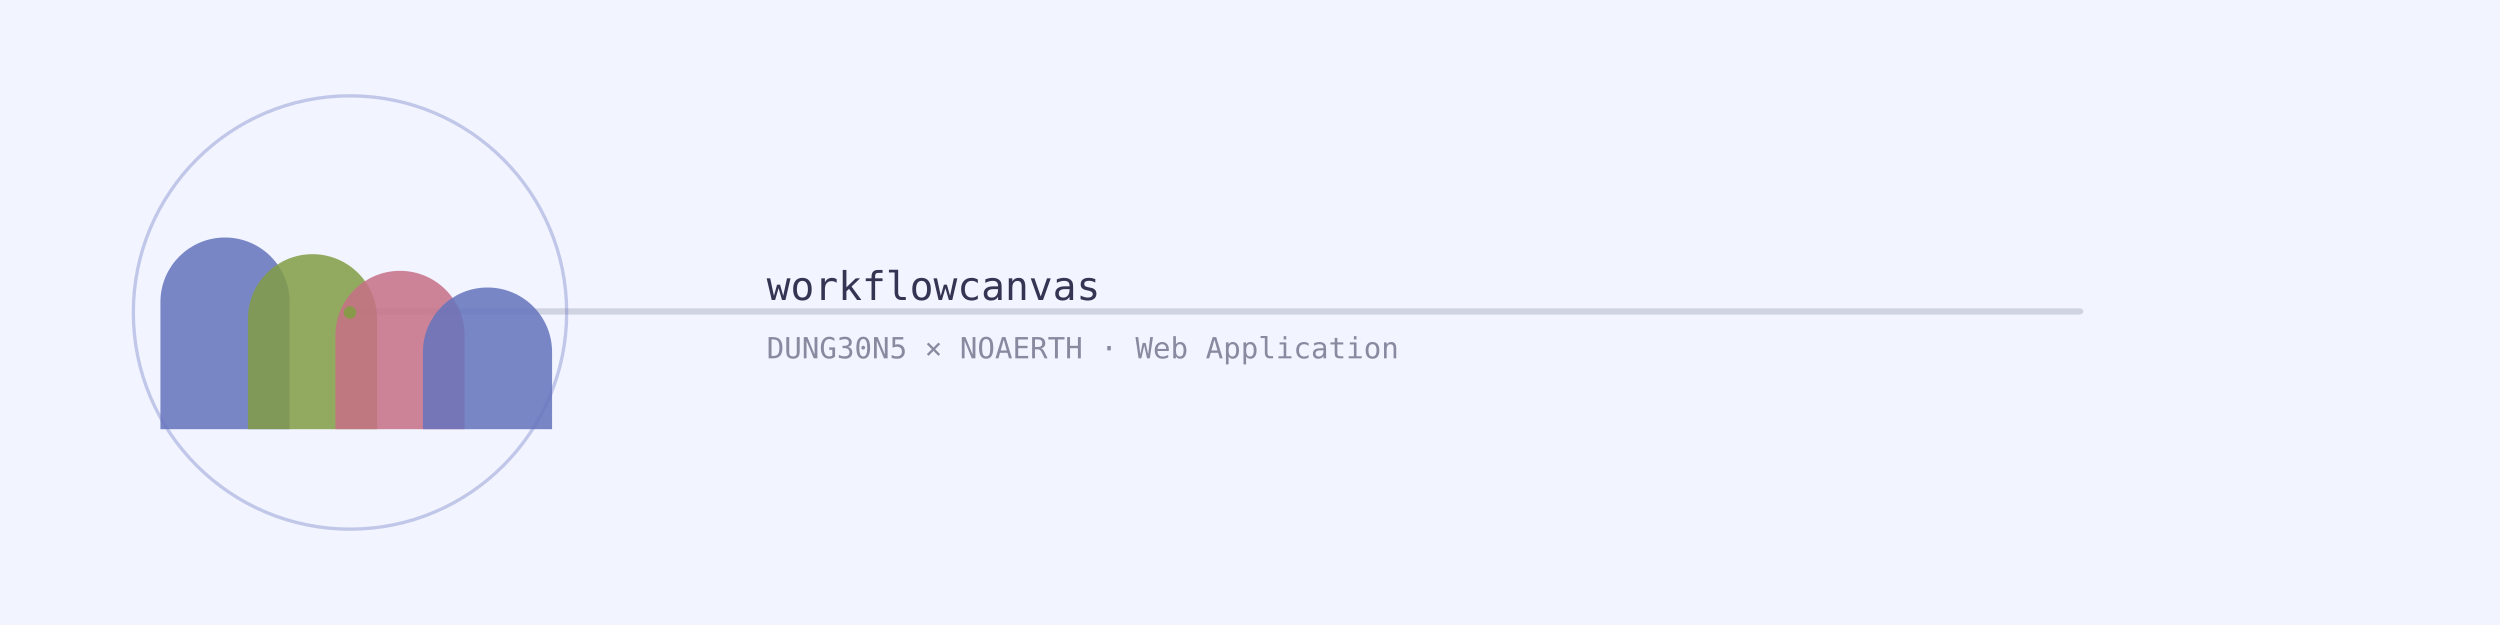
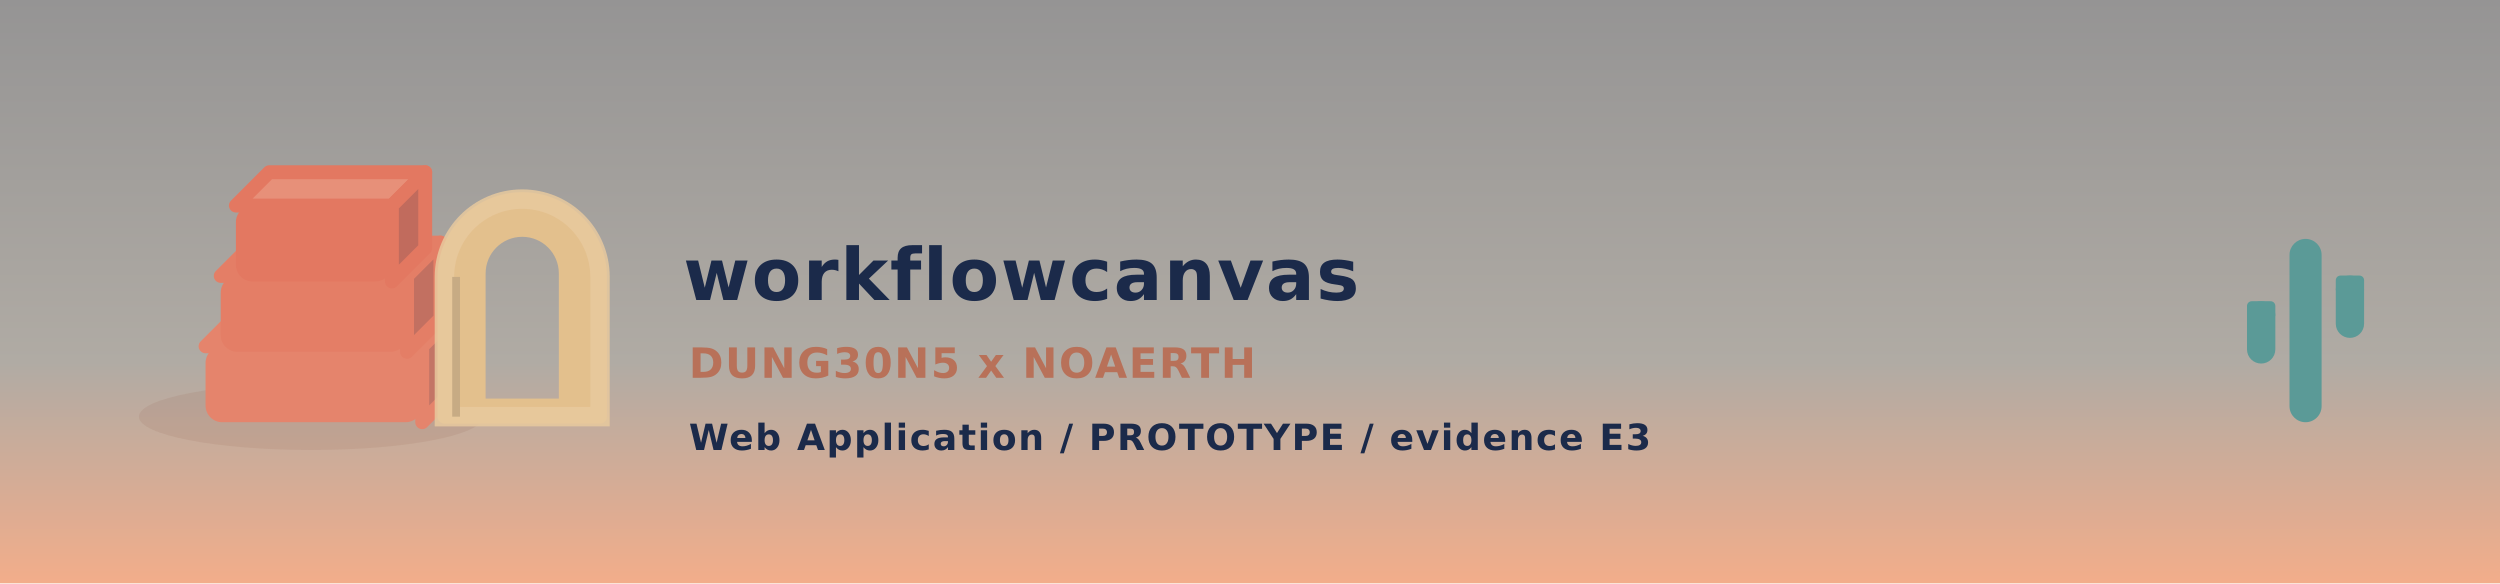
- <svg xmlns="http://www.w3.org/2000/svg" viewBox="0 0 1200 300" width="1200" height="300" role="img" aria-label="workflowcanvas identity object">
-   <rect width="1200" height="300" fill="#f2f4ff" />
-   <defs>
-     <linearGradient id="gft" x1="0" y1="0" x2="1" y2="1">
-       <stop offset="0%" stop-color="#6473bc" />
-       <stop offset="100%" stop-color="#829d44" />
-     </linearGradient>
-   </defs>
-   <rect x="168.00" y="148.00" width="832.00" height="3.00" rx="2.00" fill="rgba(31,33,65,0.160)" opacity="1.00" />
-   <path d="M77.00,206.00 L77.00,145.00 A31.00,31.00 0 0 1 139.00,145.00 L139.00,206.00 Z" fill="rgba(100,115,188,0.850)" opacity="1.00" />
-   <path d="M119.00,206.00 L119.00,153.00 A31.00,31.00 0 0 1 181.00,153.00 L181.00,206.00 Z" fill="rgba(130,157,68,0.850)" opacity="1.00" />
-   <path d="M161.00,206.00 L161.00,161.00 A31.00,31.00 0 0 1 223.00,161.00 L223.00,206.00 Z" fill="rgba(199,112,133,0.850)" opacity="1.00" />
-   <path d="M203.00,206.00 L203.00,169.00 A31.00,31.00 0 0 1 265.00,169.00 L265.00,206.00 Z" fill="rgba(100,115,188,0.850)" opacity="1.00" />
+ <svg xmlns="http://www.w3.org/2000/svg" width="900" height="210" viewBox="0 0 900 210" role="img" aria-label="workflowcanvas - identity object">
+   <linearGradient id="skyf" x1="0" y1="0" x2="0" y2="1">
+     <stop offset="0" stop-color="#959494" />
+     <stop offset="0.62" stop-color="#b0aba4" />
+     <stop offset="1" stop-color="#f3ad8a" />
+   </linearGradient>
+   <rect width="900" height="210" fill="url(#skyf)" />
+   <rect x="0" y="352" width="900" height="-142" fill="#e9cda3" />
+   <rect x="0" y="352" width="900" height="3" fill="#ebd1a9" />
+   <ellipse cx="112" cy="150" rx="62" ry="12" fill="rgba(138,90,68,0.11)" />
  <g>
-     <circle cx="168.00" cy="150.00" r="104.00" fill="none" stroke="rgba(100,115,188,0.350)" stroke-width="1.60" opacity="1.00" />
-     <animate attributeName="opacity" values="0.25;1.0;0.25" dur="19.9s" begin="0s" repeatCount="indefinite" />
+     <path d="M74,124.67 L152,124.67 L164,112.67 L86,112.67 Z" fill="#e99a82" stroke="#e5846c" stroke-width="5" stroke-linejoin="round" />
+     <path d="M152,124.67 L164,112.67 L164,140 L152,152 Z" fill="#c37566" stroke="#e5846c" stroke-width="5" stroke-linejoin="round" />
+     <rect x="74" y="124.67" width="78" height="27.33" rx="6" fill="#e5846c" />
+     <path d="M79.46,99.33 L146.54,99.33 L158.54,87.33 L91.46,87.33 Z" fill="#e8957d" stroke="#e47e66" stroke-width="5" stroke-linejoin="round" />
+     <path d="M146.54,99.33 L158.54,87.33 L158.54,114.67 L146.54,126.67 Z" fill="#c27061" stroke="#e47e66" stroke-width="5" stroke-linejoin="round" />
+     <rect x="79.46" y="99.33" width="67.08" height="27.33" rx="6" fill="#e47e66" />
+     <path d="M84.92,74 L141.08,74 L153.08,62 L96.92,62 Z" fill="#e79079" stroke="#e37861" stroke-width="5" stroke-linejoin="round" />
+     <path d="M141.08,74 L153.08,62 L153.08,89.33 L141.08,101.33 Z" fill="#c16b5d" stroke="#e37861" stroke-width="5" stroke-linejoin="round" />
+     <rect x="84.92" y="74" width="56.16" height="27.33" rx="6" fill="#e37861" />
+     <animate attributeName="opacity" values="0.72;1;0.72" dur="6s" begin="0s" repeatCount="indefinite" />
  </g>
-   <circle cx="168" cy="150" r="3" fill="rgba(130,157,68,0.900)">
-     <animate attributeName="opacity" values="0.35;0.95;0.35" dur="19.9s" begin="0s" repeatCount="indefinite" />
-   </circle>
-   <text x="368" y="144" font-family="ui-monospace,Menlo,monospace" font-size="19" fill="rgba(31,33,65,0.900)">workflowcanvas</text>
-   <text x="368" y="172" font-family="ui-monospace,Menlo,monospace" font-size="14" fill="rgba(31,33,65,0.500)">DUNG30N5 × NOAERTH · Web Application</text>
+   <path d="M160,150 L160,99.68 A28,28 0 0 1 216,99.68 L216,150 Z M172.32,146 L172.32,98.43 A15.68,15.68 0 0 1 203.68,98.43 L203.68,146 Z" fill="#e3c08d" fill-rule="evenodd" stroke="#e3c08d" stroke-width="5" stroke-linejoin="round" />
+   <path d="M160,150 L160,99.68 A28,28 0 0 1 216,99.68 L216,150 Z" fill="none" stroke="#e8c99d" stroke-width="7" stroke-linecap="round" opacity="0.85" />
+   <rect x="162.8" y="99.68" width="2.8" height="50.32" fill="#c7ab84" />
+   <text x="246" y="108" font-family="Verdana,DejaVu Sans,sans-serif" font-size="26" font-weight="700" letter-spacing="0.6" fill="#1b2a4a" text-anchor="start">workflowcanvas</text>
+   <text x="248" y="136" font-family="Verdana,DejaVu Sans,sans-serif" font-size="15" font-weight="700" letter-spacing="0.6" fill="#b87159" text-anchor="start">DUNG30N5 x NOAERTH</text>
+   <text x="248" y="162" font-family="Verdana,DejaVu Sans,sans-serif" font-size="13" font-weight="700" letter-spacing="0.6" fill="#1b2a4a" text-anchor="start">Web Application  /  PROTOTYPE  /  evidence E3</text>
+   <rect x="824.22" y="86" width="11.56" height="66" rx="5.78" fill="#5b9a97" />
+   <rect x="808.92" y="108.44" width="10.2" height="22.44" rx="5.1" fill="#5b9a97" />
+   <rect x="808.92" y="108.44" width="10.2" height="6.6" rx="1.7" fill="#5b9a97" />
+   <rect x="840.88" y="99.2" width="10.2" height="22.44" rx="5.1" fill="#5b9a97" />
+   <rect x="840.88" y="99.2" width="10.2" height="6.6" rx="1.7" fill="#5b9a97" />
</svg>
